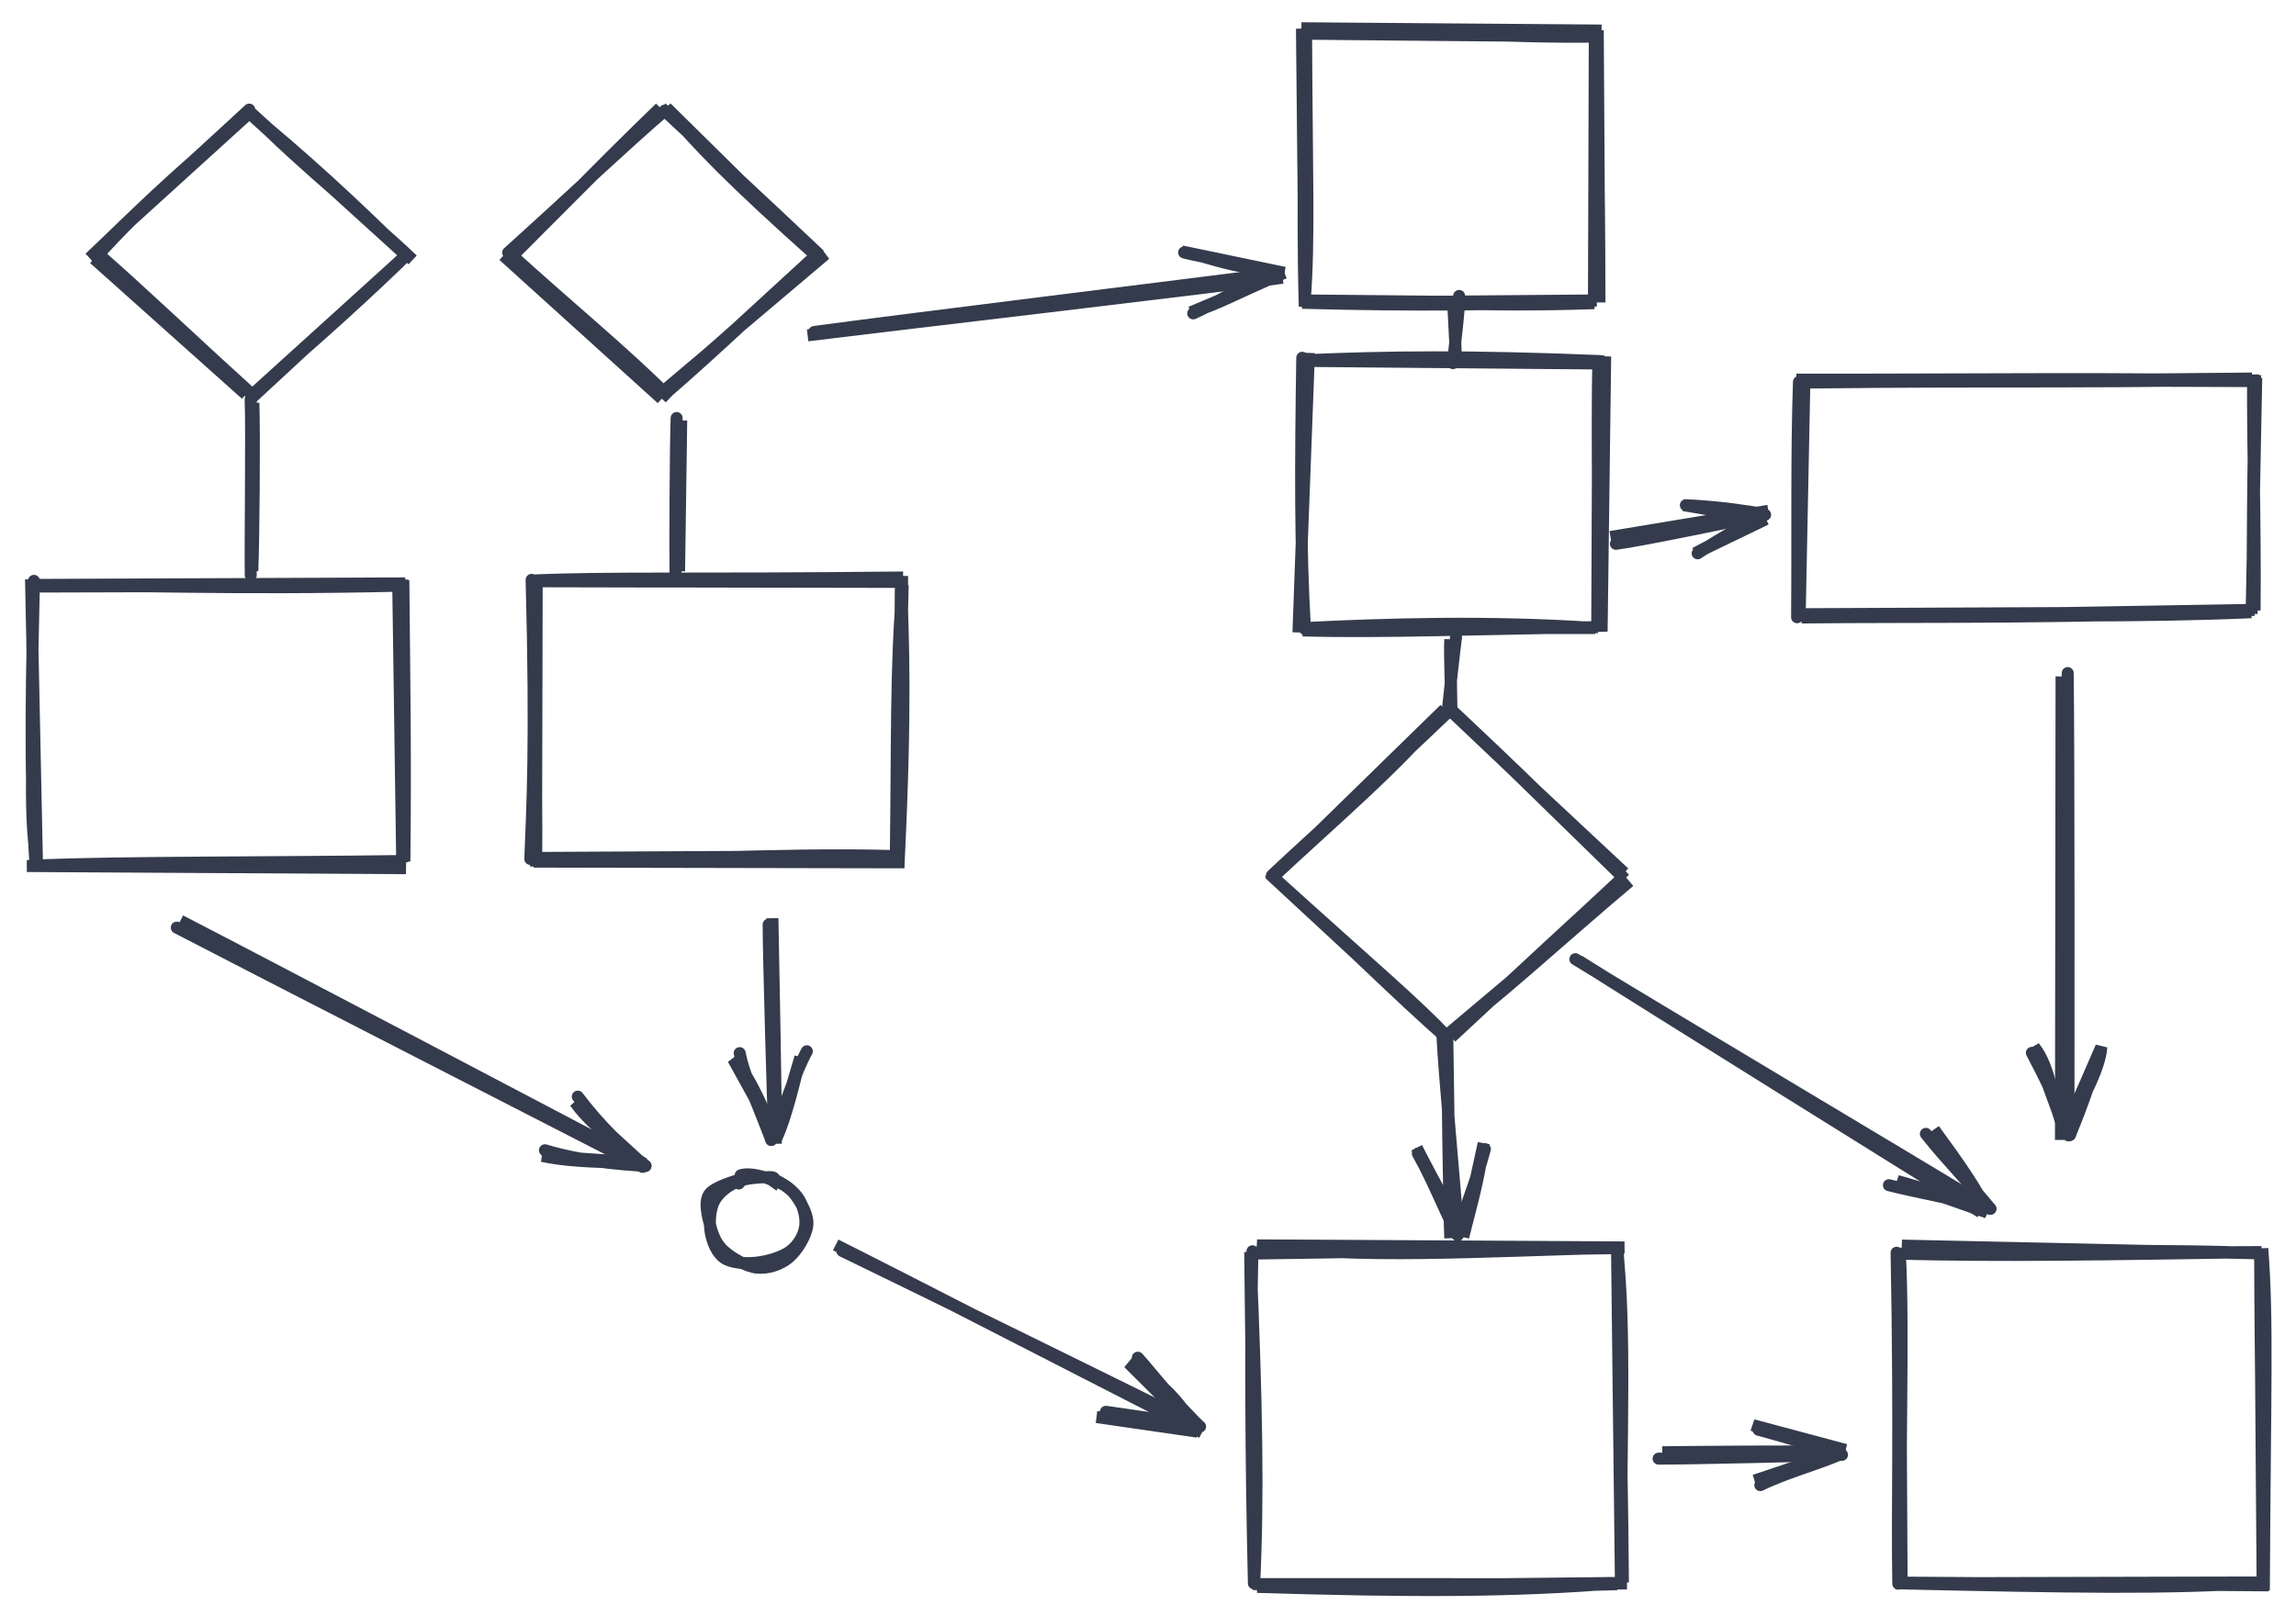
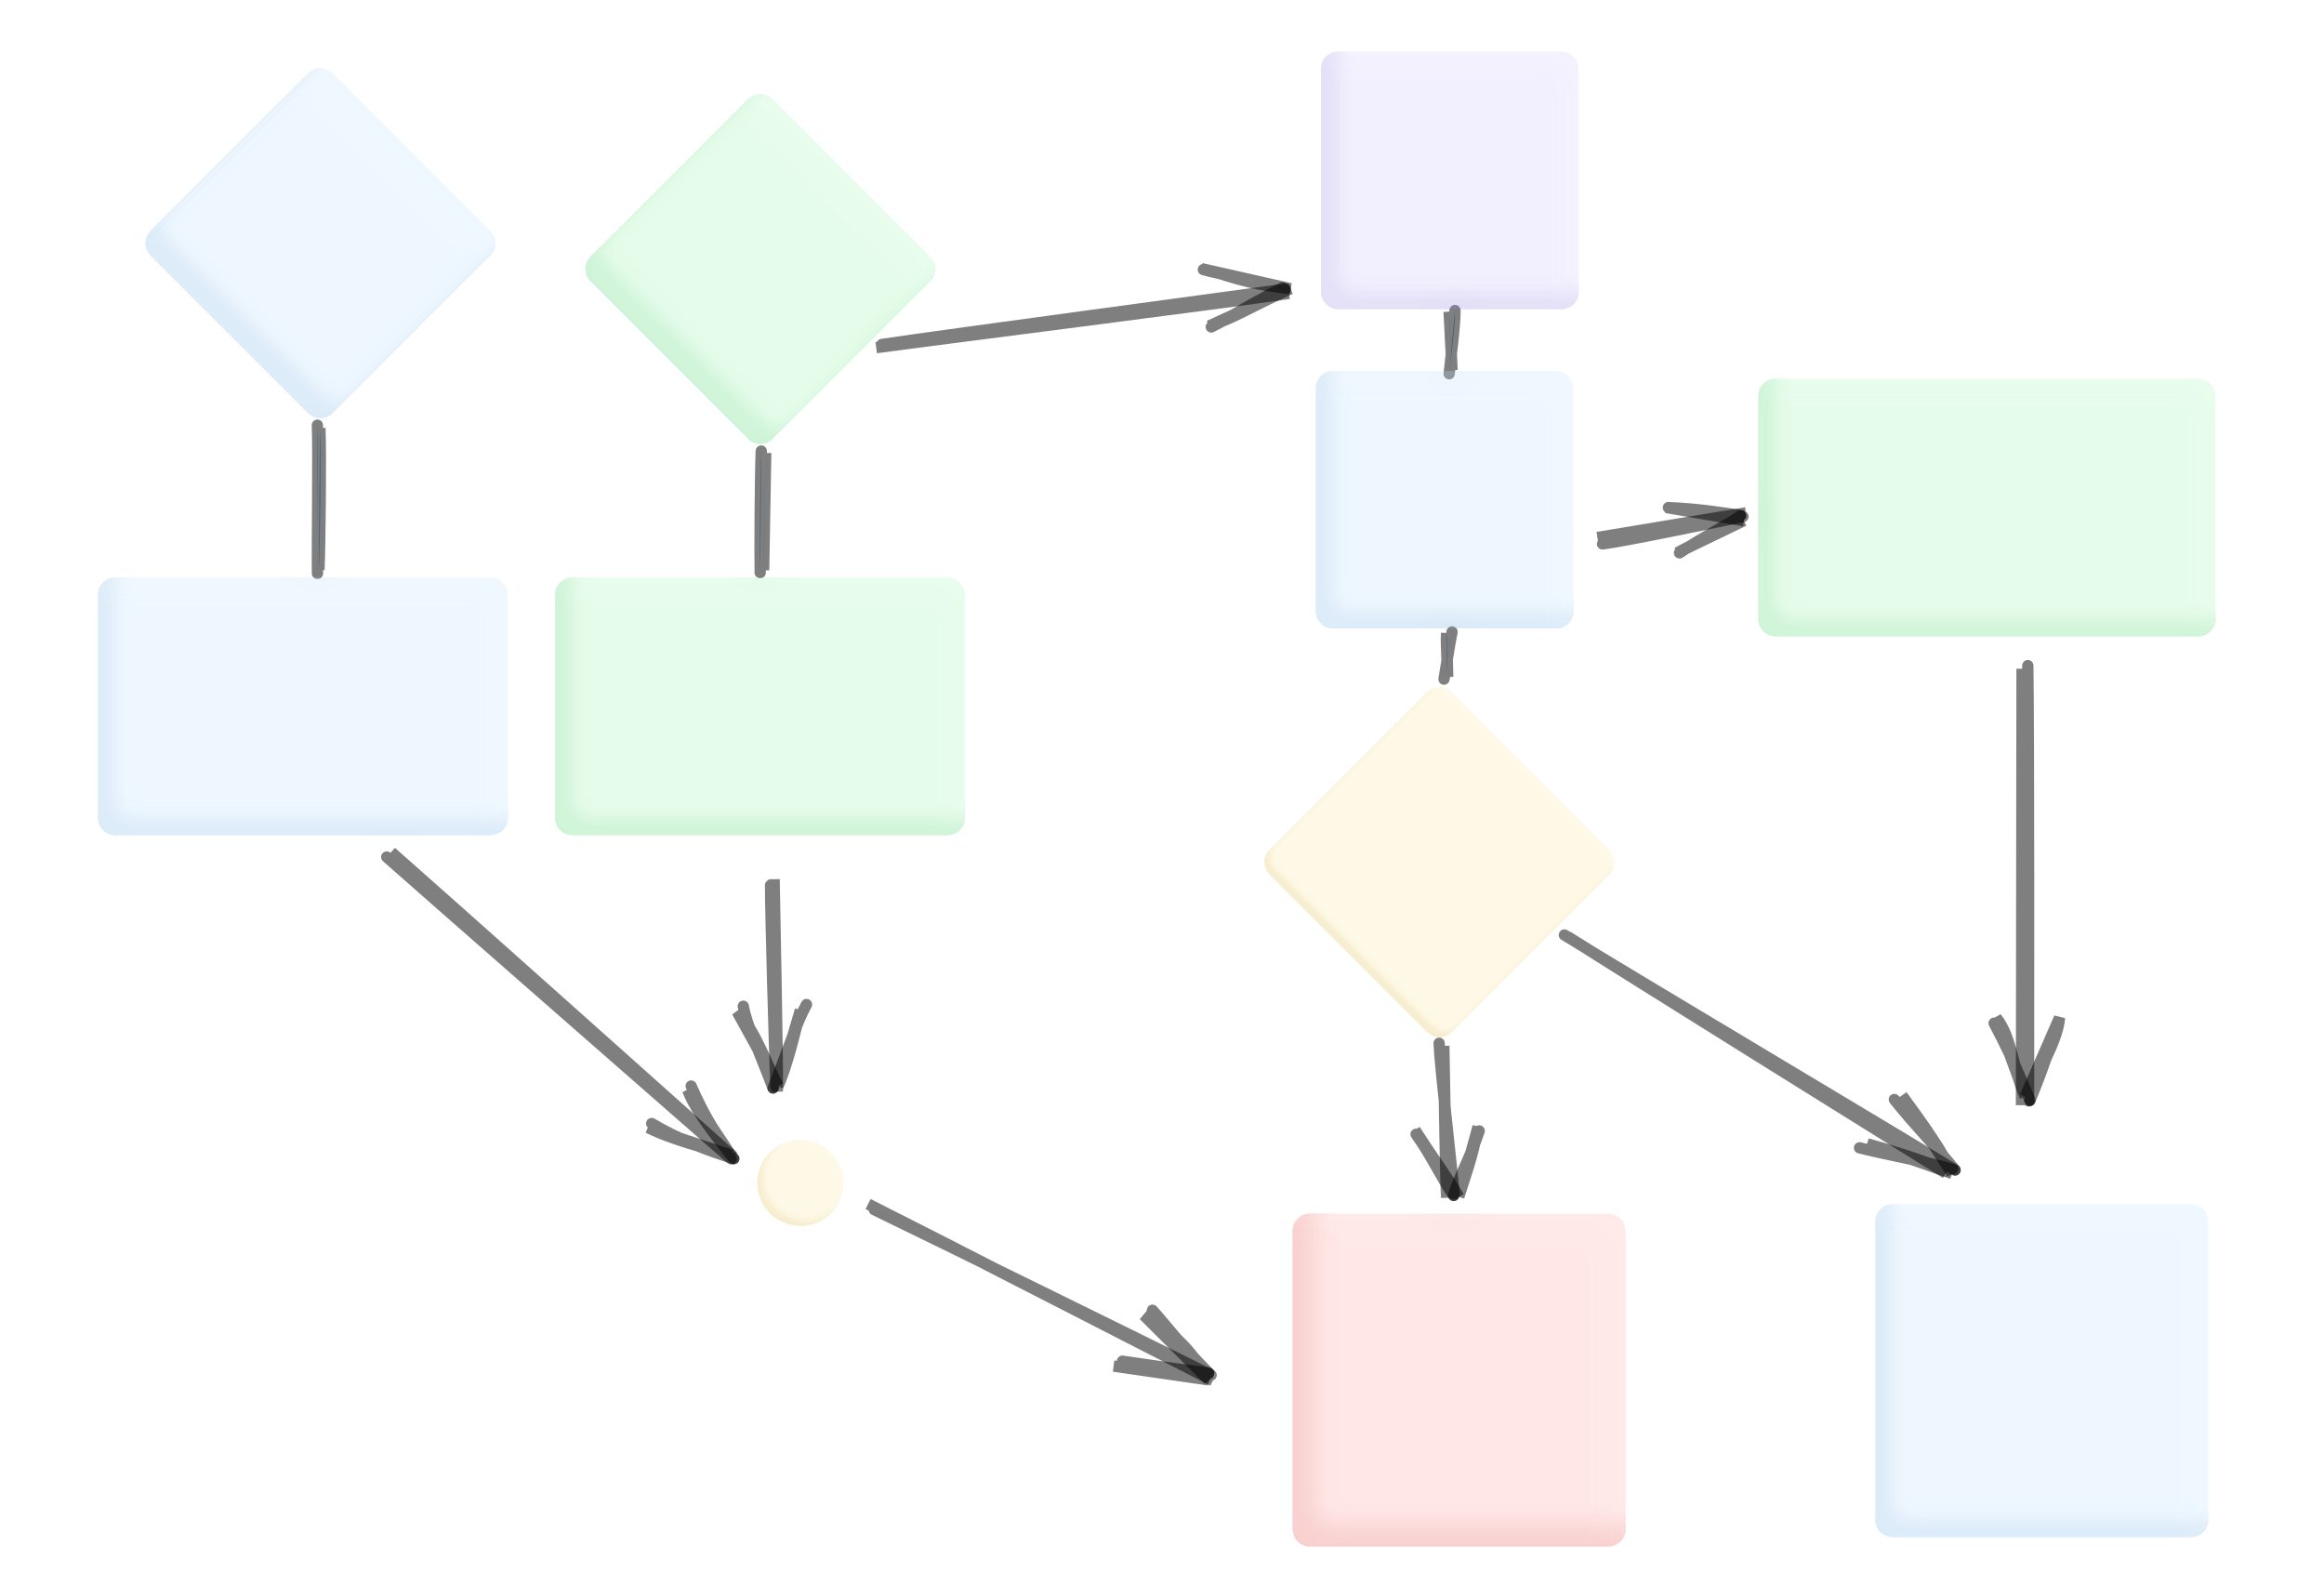
- <svg xmlns="http://www.w3.org/2000/svg" width="2511" height="1767" viewBox="0 0 2511 1767" fill="none">
-   <path d="M105.364 280.992C157.758 222.943 214.522 173.874 272.575 119.889M271.429 120.708C332.24 182.79 400.93 236.185 451.247 284.237L271.429 120.708ZM272.002 123.068C328.157 168.564 387.929 223.467 444.407 279.55L272.002 123.068ZM442.831 280.271C406.087 317.737 361.607 353.792 276.085 434.525L442.831 280.271ZM448.418 275.42C398.817 323.702 354.802 363.495 275.727 431.902L448.418 275.42ZM268.958 431.279C228.668 386.341 172.119 342.648 102.964 282.926L268.958 431.279ZM275.261 431.116C211.836 373.689 147.444 312.328 106.51 277.026L275.261 431.116ZM98.058 282.271C146.405 236.513 182.398 198.621 270.534 125.625L98.058 282.271Z" stroke="#343B4C" stroke-width="13.11" stroke-linecap="round" />
-   <path d="M555.737 276.37C620.953 217.6 685.489 156.633 727.175 120.904M728.715 117.758C762.165 157.813 799.124 196.425 895.891 282.664L728.715 117.758ZM723.415 117.954C779.283 169.055 832.287 218.419 896.249 278.796L723.415 117.954ZM902.588 278.14C859.648 305.608 823.083 347.466 723.021 430.034L902.588 278.14ZM894.817 277.157C839.127 329.143 783.617 382.112 727.211 430.984L894.817 277.157ZM732.547 435.245C681.549 384.046 623.568 337.469 554.269 274.109L732.547 435.245ZM723.701 436.098C690.18 403.32 654.116 372.246 550.616 279.517L723.701 436.098ZM560.859 279.386C601.65 239.364 641.152 196.064 722.054 118.02L560.859 279.386Z" stroke="#343B4C" stroke-width="13.11" stroke-linecap="round" />
-   <path d="M38.822 946.358C31.624 836.256 35.277 728.482 37.139 635.393M39.503 641.654C135.84 638.671 240.45 645.456 446.519 640.506L39.503 641.654ZM34.99 639.851C188.235 639.425 344.309 642.473 443.189 638.179L34.99 639.851ZM435.489 637.524C443.368 733.006 442.687 835.863 439.858 943.047L435.489 637.524ZM441.112 634.705C441.935 730.416 443.654 822.686 442.258 942.391L441.112 634.705ZM443.977 949.701C321.424 945.309 183.543 943.834 29.403 947.341L443.977 949.701ZM439.572 941.867C290.052 943.899 136.592 942.883 39.073 946.751L439.572 941.867ZM40.434 944.424C29.439 881.523 39.216 814.689 33.916 633.623L40.434 944.424Z" stroke="#343B4C" stroke-width="13.11" stroke-linecap="round" />
-   <path d="M579.967 939.571C582.187 881.03 586.162 815.998 581.399 634.31M587.595 635.851C736.757 636.408 885.775 635.916 993.108 636.572L587.595 635.851ZM580.898 635.097C666.778 631.294 753.123 634.179 987.7 631.721L580.898 635.097ZM987.234 639.981C979.391 730.054 981.504 811.114 979.57 946.291L987.234 639.981ZM985.264 631.557C987.771 700.685 991.138 772.01 982.793 943.636L985.264 631.557ZM980.179 936.49C843.552 932.491 701.767 944.226 586.342 938.49L980.179 936.49ZM989.204 943.308C890.36 938.49 799.143 941.44 583.62 942.521L989.204 943.308ZM586.198 947.864C588.24 837.37 581.005 745.231 586.95 639.718L586.198 947.864Z" stroke="#343B4C" stroke-width="13.11" stroke-linecap="round" />
-   <path d="M274.12 436.975C275.409 467.524 273.69 597.292 274.228 629.185M277.093 440.711C278.31 470.867 277.308 593.948 275.947 624.563L277.093 440.711Z" stroke="#343B4C" stroke-width="13.11" stroke-linecap="round" />
-   <path d="M739.989 457.277C738.879 486.417 738.306 600.32 738.771 628.28M745.003 459.932C744.573 488.318 742.675 596.354 742.675 624.904L745.003 459.932Z" stroke="#343B4C" stroke-width="13.11" stroke-linecap="round" />
-   <path d="M1371.31 1732.01C1368.02 1596.51 1367.59 1460.21 1369.7 1368.76M1374.82 1362.31C1488.64 1377.19 1606.46 1369.09 1776.58 1364.57L1374.82 1362.31ZM1375.18 1371.19C1504.79 1364.83 1632.64 1366.86 1771.99 1365.29L1375.18 1371.19ZM1768.41 1363.55C1778.4 1461.66 1772.46 1557.99 1772.78 1738.7L1768.41 1363.55ZM1769.45 1370.3C1768.59 1463.3 1773.75 1559.53 1774.89 1731.12L1769.45 1370.3ZM1770.95 1731.55C1657.5 1741.22 1539.99 1740.99 1374.93 1735.88L1770.95 1731.55ZM1768.73 1732.93C1647.79 1736.73 1520.26 1737.84 1370.27 1732.83L1768.73 1732.93ZM1371.56 1734.21C1376.18 1637.77 1374.57 1536.62 1367.27 1369.52L1371.56 1734.21Z" stroke="#343B4C" stroke-width="13.11" stroke-linecap="round" />
-   <path d="M1427.03 327.328C1432.04 261.149 1429 189.89 1428.39 35.702M1423.77 36.849C1539.8 31.146 1640.15 42.094 1753.29 39.93L1423.77 36.849ZM1423.3 30.916C1490.74 33.014 1557.82 33.801 1751.53 33.407L1423.3 30.916ZM1744.15 28.982C1748.09 151.933 1745.16 266.721 1743.22 329.36L1744.15 28.982ZM1747.38 33.08C1745.69 103.421 1749.17 170.583 1749.24 330.835L1747.38 33.08ZM1743.69 331.622C1622.5 336.047 1501.02 328.966 1432.94 328.737L1743.69 331.622ZM1746.12 328.671C1651 333.687 1545.96 334.539 1424.02 331.228L1746.12 328.671ZM1426.92 335.391C1423.56 216.177 1428.64 101.717 1423.88 31.375L1426.92 335.391Z" stroke="#343B4C" stroke-width="13.11" stroke-linecap="round" />
-   <path d="M1427.17 688.094C1421.87 597.528 1422.44 508.372 1424.2 391.355M1425.52 394.797C1520.79 391.847 1621.78 387.356 1750.49 397.648L1425.52 394.797ZM1427.24 394.076C1517.6 390.208 1605.38 389.06 1752.14 395.059L1427.24 394.076ZM1755.47 389.946C1747.91 492.475 1743.4 587.4 1751.6 690.815L1755.47 389.946ZM1748.06 388.765C1745.98 490.771 1749.35 583.926 1746.77 690.356L1748.06 388.765ZM1744.55 687.012C1627.33 679.08 1513.09 682.718 1424.77 687.143L1744.55 687.012ZM1747.45 686.062C1626.4 687.766 1508.86 692.027 1424.63 689.635L1747.45 686.062ZM1420.04 691.863C1422.77 621.063 1424.63 556.949 1431.51 386.045L1420.04 691.863Z" stroke="#343B4C" stroke-width="13.11" stroke-linecap="round" />
-   <path d="M1391.09 957.586C1441.12 910.419 1498.64 860.367 1585.45 777.143M1582.58 773.898C1659.69 846.436 1728.31 913.926 1776.19 954.734L1582.58 773.898ZM1586.88 776.095C1652.2 837.455 1716.56 899.34 1776.83 961.388L1586.88 776.095ZM1781.99 964.109C1707.11 1027.24 1632.29 1096.43 1580.9 1133.57L1781.99 964.109ZM1776.19 958.668C1723.4 1008.16 1668.43 1057.36 1587.1 1134.62L1776.19 958.668ZM1585.34 1138.32C1524.24 1084.9 1465.8 1024.98 1394.42 961.454L1585.34 1138.32ZM1584.59 1135.93C1547.52 1096.73 1508.27 1064.31 1388.22 955.718L1584.59 1135.93ZM1388.01 963.29C1456.45 898.914 1531.37 836.209 1579.93 775.865L1388.01 963.29Z" stroke="#343B4C" stroke-width="13.11" stroke-linecap="round" />
-   <path d="M1965.38 675.229C1966.1 584.237 1964.67 495.442 1967.43 417.758M1964.63 415.299C2149.25 415.562 2336.05 413.038 2472.71 416.906L1964.63 415.299ZM1969.18 418.512C2162.79 416.021 2365.13 419.069 2462.83 414.087L1969.18 418.512ZM2464.08 409.629C2463.44 488.231 2466.66 570.143 2465.73 667.821L2464.08 409.629ZM2467.52 413.431C2462.47 510.552 2464.91 611.345 2462.44 671.427L2467.52 413.431ZM2465.44 667.133C2286.31 676.966 2095.92 674.016 1970.22 675.458L2465.44 667.133ZM2462.11 669.722C2343.5 674.901 2219.69 673.459 1969.5 671.886L2462.11 669.722ZM1968.18 675.294C1965.03 602.953 1963.56 521.041 1973.48 410.055L1968.18 675.294Z" stroke="#343B4C" stroke-width="13.11" stroke-linecap="round" />
-   <path d="M2076.03 1732.39C2074.6 1648.61 2077.86 1569.91 2074.2 1370.33M2079.97 1362.56C2227.02 1370.78 2383.52 1366.19 2468.72 1370.98L2079.97 1362.56ZM2076.71 1371.41C2186.51 1374.19 2296.82 1372.39 2473.31 1369.64L2076.71 1371.41ZM2474.13 1365.7C2480.29 1446.7 2476.92 1518.61 2475.85 1739.6L2474.13 1365.7ZM2471.77 1368.36C2472.19 1503.47 2474.85 1634.15 2474.52 1736.39L2471.77 1368.36ZM2481.26 1734.23C2401.61 1733.08 2320.53 1732.95 2076.35 1731.21L2481.26 1734.23ZM2475.53 1731.05C2370.2 1738.32 2266.41 1736.19 2075.28 1732L2475.53 1731.05ZM2079.72 1738.52C2076.35 1596.92 2082.58 1460.56 2077.71 1369.87L2079.72 1738.52Z" stroke="#343B4C" stroke-width="13.11" stroke-linecap="round" />
-   <path d="M193.327 1014.71C278.813 1059.19 617.498 1232.62 702.734 1276.41M197.231 1007.21C282.788 1051.29 620.041 1228.75 704.811 1273.27L197.231 1007.21Z" stroke="#343B4C" stroke-width="13.11" stroke-linecap="round" />
-   <path d="M595.975 1258.25C633.973 1269.69 673.976 1273.56 705.921 1275.36M593.038 1264.48C613.666 1268.9 639.38 1271.46 701.445 1272.02L593.038 1264.48Z" stroke="#343B4C" stroke-width="13.11" stroke-linecap="round" />
-   <path d="M631.895 1199.58C656.498 1232.2 683.358 1257.53 705.921 1275.36M628.958 1205.78C641.493 1223.48 659.22 1239.11 701.444 1272.02L628.958 1205.78Z" stroke="#343B4C" stroke-width="13.11" stroke-linecap="round" />
-   <path d="M840.596 1011.47C840.739 1051.66 845.359 1205.88 846.791 1244.82M844.75 1004.42C845.323 1045.56 849.083 1209.84 848.475 1251.08L844.75 1004.42Z" stroke="#343B4C" stroke-width="13.11" stroke-linecap="round" />
-   <path d="M808.937 1151.99C813.27 1174.71 824.014 1195.91 843.496 1246.98M801.846 1158.42C822.689 1178.97 837.802 1223.55 849.334 1244.59L801.846 1158.42Z" stroke="#343B4C" stroke-width="13.11" stroke-linecap="round" />
-   <path d="M882.389 1149.99C870.105 1172.71 864.268 1194.37 843.496 1246.98M875.334 1156.42C870.249 1178.02 859.433 1223.32 849.334 1244.59L875.334 1156.42Z" stroke="#343B4C" stroke-width="13.11" stroke-linecap="round" />
-   <path d="M810.045 1285.64C821.29 1282.27 837.37 1287.97 847.434 1291.71C857.533 1295.41 864.552 1299.87 870.461 1308.03C876.371 1316.19 884.214 1329.34 882.889 1340.61C881.564 1351.89 871.715 1368.08 862.547 1375.75C853.379 1383.42 839.662 1387.85 827.88 1386.67C816.133 1385.52 800.411 1376.27 791.959 1368.77C783.471 1361.26 779.747 1351.99 776.989 1341.66C774.231 1331.3 769.791 1315.41 775.449 1306.72C781.143 1298.07 805.64 1291.67 811.047 1289.64C816.455 1287.64 807.932 1293.67 807.932 1294.66M840.701 1288.46C851.767 1291.08 865.197 1300.3 871.858 1309.11C878.484 1317.93 881.886 1331.5 880.597 1341.43C879.307 1351.4 873.076 1362.11 864.158 1368.77C855.277 1375.39 839.197 1379.98 827.235 1381.22C815.238 1382.47 800.554 1381.68 792.245 1376.21C783.937 1370.7 779.174 1358.67 777.311 1348.32C775.413 1337.96 776.165 1323.31 780.964 1314C785.763 1304.72 795.827 1297.02 806.069 1292.63C816.312 1288.2 835.651 1287.61 842.348 1287.61C849.081 1287.58 846.896 1291.54 846.467 1292.53L840.701 1288.46Z" stroke="#343B4C" stroke-width="13.11" stroke-linecap="round" />
-   <path d="M921.201 1368.4C988.136 1400.69 1247.14 1528.06 1312.46 1560.54M913.967 1361.81C980.973 1395.34 1247.78 1532.39 1314.54 1566.97L913.967 1361.81Z" stroke="#343B4C" stroke-width="13.11" stroke-linecap="round" />
-   <path d="M1209.46 1544.38C1232.02 1547.43 1251.11 1550.87 1309.56 1558.02M1199.29 1550.09C1233.13 1553.79 1262.39 1548.42 1309.67 1566.12L1199.29 1550.09Z" stroke="#343B4C" stroke-width="13.11" stroke-linecap="round" />
-   <path d="M1244.34 1485.19C1259.28 1501.54 1270.6 1518.19 1309.56 1558.02M1234.21 1490.89C1259.82 1508.49 1280.8 1517.11 1309.67 1566.11L1234.21 1490.89Z" stroke="#343B4C" stroke-width="13.11" stroke-linecap="round" />
-   <path d="M890.495 363.14C976.626 351.34 1313.27 309.778 1398.29 298.961M883.261 366.844C969.929 356.093 1315.99 315.645 1402.77 303.845L883.261 366.844Z" stroke="#343B4C" stroke-width="13.11" stroke-linecap="round" />
-   <path d="M1304.96 342.819C1325.48 333.772 1346.29 320.235 1394.85 297.355M1302.38 341.671C1334.72 331.903 1344.89 323.807 1404.63 298.404L1302.38 341.671Z" stroke="#343B4C" stroke-width="13.11" stroke-linecap="round" />
-   <path d="M1295 276.18C1317.71 282.212 1340.77 283.818 1394.85 297.355M1292.43 275.033C1327.49 282.408 1340.24 291.455 1404.63 298.404L1292.43 275.033Z" stroke="#343B4C" stroke-width="13.11" stroke-linecap="round" />
-   <path d="M1595.77 323.721C1596.38 337.225 1590.18 384.688 1589 397.242M1588.96 325.097C1589.82 336.439 1591.94 381.443 1592.4 393.046L1588.96 325.097Z" stroke="#343B4C" stroke-width="13.11" stroke-linecap="round" />
-   <path d="M1592.38 697.164C1590.34 711.554 1584.57 765.736 1583.03 780.092M1586.08 699.557C1585.11 713.192 1587.19 763.048 1587.33 776.257L1586.08 699.557Z" stroke="#343B4C" stroke-width="13.11" stroke-linecap="round" />
-   <path d="M1813.91 1595.6C1847.72 1595.7 1982.7 1592.49 2014.47 1591.44M1817.92 1588.62C1850.16 1588.26 1974.64 1587.11 2006.34 1588.19L1817.92 1588.62Z" stroke="#343B4C" stroke-width="13.11" stroke-linecap="round" />
-   <path d="M1925.15 1624.61C1952.72 1610.97 1990.33 1600.91 2012.17 1590.98M1918.92 1619.59C1939.65 1613.86 1973.64 1605.79 2018.41 1586.09L1918.92 1619.59Z" stroke="#343B4C" stroke-width="13.11" stroke-linecap="round" />
-   <path d="M1923.18 1564C1951.79 1571.71 1990.11 1582.95 2012.17 1590.98M1916.98 1558.96C1937.93 1567.61 1972.39 1573.9 2018.41 1586.1L1916.98 1558.96Z" stroke="#343B4C" stroke-width="13.11" stroke-linecap="round" />
-   <path d="M1577.34 1129.07C1578.49 1165.19 1592.39 1312 1594.64 1348.65M1582.82 1132.91C1582.79 1170.01 1584.58 1317.38 1586.05 1354.42L1582.82 1132.91Z" stroke="#343B4C" stroke-width="13.11" stroke-linecap="round" />
-   <path d="M1550.63 1261.85C1569.46 1295.48 1581.82 1329.44 1594.21 1351.14M1549.3 1255.59C1570.4 1297.12 1587.69 1325.67 1600.19 1353.27L1549.3 1255.59Z" stroke="#343B4C" stroke-width="13.11" stroke-linecap="round" />
-   <path d="M1623.94 1257C1614.52 1293.12 1598.62 1328.95 1594.21 1351.14M1622.61 1250.74C1616.81 1293.98 1607.21 1324.33 1600.19 1353.27L1622.61 1250.74Z" stroke="#343B4C" stroke-width="13.11" stroke-linecap="round" />
-   <path d="M1722.88 1049.24C1796.87 1094.99 2100.28 1275.34 2173.84 1320.54M1726.64 1051.1C1799.73 1097.75 2092.58 1280.09 2166.14 1325.95L1726.64 1051.1Z" stroke="#343B4C" stroke-width="13.11" stroke-linecap="round" />
-   <path d="M2065.79 1296.48C2101.89 1305.56 2141.07 1311.98 2176.77 1322.24M2074.74 1291.89C2115.17 1303 2156.57 1317.1 2173.23 1326.31L2074.74 1291.89Z" stroke="#343B4C" stroke-width="13.11" stroke-linecap="round" />
-   <path d="M2106.22 1240.33C2128.32 1268.46 2153.85 1293.86 2176.77 1322.24M2115.17 1235.71C2139.53 1268.95 2165.24 1304.91 2173.23 1326.31L2115.17 1235.71Z" stroke="#343B4C" stroke-width="13.11" stroke-linecap="round" />
-   <path d="M1767.22 594.889C1795.3 591.316 1903.24 568.601 1930.39 563.127M1761.28 587.416C1789.75 582.925 1905.28 563.586 1933.93 558.768L1761.28 587.416Z" stroke="#343B4C" stroke-width="13.11" stroke-linecap="round" />
-   <path d="M1856.61 605.28C1885.51 585.876 1916.67 570.634 1927.59 561.98M1854.07 605.215C1874.34 593.972 1892.46 586.531 1931.39 567.848L1854.07 605.215Z" stroke="#343B4C" stroke-width="13.11" stroke-linecap="round" />
-   <path d="M1843.72 552.671C1877.6 553.982 1913.88 559.587 1927.59 561.98M1841.18 552.572C1864.21 554.834 1885.59 560.767 1931.39 567.847L1841.18 552.572Z" stroke="#343B4C" stroke-width="13.11" stroke-linecap="round" />
-   <path d="M2261.32 736.24C2262.54 820.807 2262.25 1157.17 2262.18 1242M2254.59 739.944C2254.3 823.79 2254.26 1163.37 2253.94 1246.99L2254.59 739.944Z" stroke="#343B4C" stroke-width="13.11" stroke-linecap="round" />
-   <path d="M2222.14 1151.7C2235.25 1176.38 2248.03 1202.84 2263.79 1241.42M2224.61 1145.31C2243.16 1168.48 2243.63 1204.8 2258.2 1236.89L2224.61 1145.31Z" stroke="#343B4C" stroke-width="13.11" stroke-linecap="round" />
-   <path d="M2295.63 1151.73C2287.93 1176.38 2279.84 1202.83 2263.79 1241.41M2298.1 1145.34C2296.67 1168.19 2277.19 1204.47 2258.2 1236.89L2298.1 1145.34Z" stroke="#343B4C" stroke-width="13.11" stroke-linecap="round" />
+ <svg xmlns="http://www.w3.org/2000/svg" width="2700" height="1841" viewBox="0 0 2700 1841" fill="none">
+   <path d="M371.689 497.348C372.907 524.364 371.904 634.632 370.543 662.06L371.689 497.348ZM368.717 494C370.006 521.369 368.287 637.628 368.824 666.2Z" fill="#54ACFC" />
+   <path d="M368.717 494C370.006 521.369 368.287 637.628 368.824 666.2M371.689 497.348C372.907 524.364 371.904 634.632 370.543 662.06L371.689 497.348Z" stroke="black" stroke-opacity="0.5" stroke-width="13.11" stroke-linecap="round" />
+   <path d="M889.601 526.194C889.158 549.648 887.198 638.917 887.198 662.507L889.601 526.194ZM884.425 524C883.279 548.078 882.687 642.194 883.168 665.297Z" fill="#54ACFC" />
+   <path d="M884.425 524C883.279 548.078 882.687 642.194 883.168 665.297M889.601 526.194C889.158 549.648 887.198 638.917 887.198 662.507L889.601 526.194Z" stroke="black" stroke-opacity="0.5" stroke-width="13.11" stroke-linecap="round" />
+   <path d="M449.281 995.643C516.295 1054.98 782.434 1287.59 849.378 1346.26M454.525 989.912C521.693 1048.92 785.616 1284.76 851.975 1343.96L454.525 989.912Z" stroke="black" stroke-opacity="0.5" stroke-width="13.11" stroke-linecap="round" />
+   <path d="M757.129 1305.25C788.823 1324.25 824.062 1337.02 852.497 1346.08M753.051 1310.08C770.666 1318.81 793.301 1327.08 849.22 1342.07L753.051 1310.08Z" stroke="black" stroke-opacity="0.5" stroke-width="13.11" stroke-linecap="round" />
+   <path d="M803 1261.71C817.75 1296.33 836.205 1325.03 852.497 1346.08M798.929 1266.51C806.196 1285.11 818.625 1303.08 849.22 1342.07L798.929 1266.51Z" stroke="black" stroke-opacity="0.5" stroke-width="13.11" stroke-linecap="round" />
+   <path d="M895.193 1028.49C895.337 1068.67 899.956 1222.89 901.389 1261.83M899.348 1021.44C899.921 1062.58 903.681 1226.86 903.072 1268.09L899.348 1021.44Z" stroke="black" stroke-opacity="0.5" stroke-width="13.11" stroke-linecap="round" />
+   <path d="M863.534 1169.01C867.868 1191.72 878.612 1212.93 898.094 1264M856.443 1175.43C877.287 1195.99 892.4 1240.56 903.932 1261.61L856.443 1175.43Z" stroke="black" stroke-opacity="0.5" stroke-width="13.11" stroke-linecap="round" />
+   <path d="M936.987 1167.01C924.703 1189.72 918.865 1211.39 898.094 1264M929.932 1173.43C924.846 1195.03 914.031 1240.33 903.931 1261.61L929.932 1173.43Z" stroke="black" stroke-opacity="0.5" stroke-width="13.11" stroke-linecap="round" />
+   <path d="M1015.8 1405.42C1082.73 1437.7 1341.73 1565.08 1407.06 1597.56M1008.56 1398.83C1075.57 1432.36 1342.38 1569.4 1409.13 1603.98L1008.56 1398.83Z" stroke="black" stroke-opacity="0.5" stroke-width="13.11" stroke-linecap="round" />
+   <path d="M1304.06 1581.4C1326.62 1584.45 1345.71 1587.89 1404.16 1595.04M1293.89 1587.1C1327.73 1590.81 1356.99 1585.43 1404.27 1603.13L1293.89 1587.1Z" stroke="black" stroke-opacity="0.5" stroke-width="13.11" stroke-linecap="round" />
+   <path d="M1338.94 1522.2C1353.88 1538.56 1365.19 1555.21 1404.16 1595.04M1328.81 1527.91C1354.41 1545.51 1375.4 1554.13 1404.27 1603.13L1328.81 1527.91Z" stroke="black" stroke-opacity="0.5" stroke-width="13.11" stroke-linecap="round" />
+   <path d="M1024.68 400.156C1104.18 388.356 1414.9 346.793 1493.38 335.977M1018 403.86C1098 393.109 1417.41 352.661 1497.51 340.86L1018 403.86Z" stroke="black" stroke-opacity="0.5" stroke-width="13.11" stroke-linecap="round" />
+   <path d="M1407.23 379.834C1426.17 370.787 1445.38 357.25 1490.2 334.371M1404.85 378.687C1434.7 368.919 1444.09 360.823 1499.23 335.42L1404.85 378.687Z" stroke="black" stroke-opacity="0.5" stroke-width="13.11" stroke-linecap="round" />
+   <path d="M1398.04 313.196C1419 319.227 1440.29 320.833 1490.2 334.371M1395.66 312.049C1428.03 319.424 1439.79 328.471 1499.23 335.42L1395.66 312.049Z" stroke="black" stroke-opacity="0.5" stroke-width="13.11" stroke-linecap="round" />
+   <path d="M1683.56 362.114C1684.42 373.455 1686.53 418.459 1687 430.063L1683.56 362.114ZM1690.37 360.737C1690.97 374.242 1684.78 421.704 1683.6 434.258Z" fill="#54ACFC" />
+   <path d="M1690.37 360.737C1690.97 374.242 1684.78 421.704 1683.6 434.258M1683.56 362.114C1684.42 373.455 1686.53 418.459 1687 430.063L1683.56 362.114Z" stroke="black" stroke-opacity="0.5" stroke-width="13.11" stroke-linecap="round" />
+   <path d="M1680.67 735.762C1679.71 744.776 1681.78 777.733 1681.93 786.465L1680.67 735.762ZM1686.98 734.181C1684.93 743.693 1679.17 779.51 1677.63 789Z" fill="#54ACFC" />
+   <path d="M1686.98 734.181C1684.93 743.693 1679.17 779.51 1677.63 789M1680.67 735.762C1679.71 744.776 1681.78 777.733 1681.93 786.465L1680.67 735.762Z" stroke="black" stroke-opacity="0.5" stroke-width="13.11" stroke-linecap="round" />
+   <path d="M1671.94 1212C1673.09 1240.76 1686.98 1357.66 1689.24 1386.84M1677.42 1215.05C1677.38 1244.6 1679.18 1361.94 1680.64 1391.44L1677.42 1215.05Z" stroke="black" stroke-opacity="0.5" stroke-width="13.11" stroke-linecap="round" />
+   <path d="M1645.22 1317.73C1664.06 1344.51 1676.42 1371.55 1688.81 1388.83M1643.9 1312.74C1664.99 1345.81 1682.29 1368.55 1694.79 1390.52L1643.9 1312.74Z" stroke="black" stroke-opacity="0.5" stroke-width="13.11" stroke-linecap="round" />
+   <path d="M1718.53 1313.87C1709.11 1342.63 1693.21 1371.16 1688.81 1388.83M1717.21 1308.88C1711.41 1343.31 1701.81 1367.48 1694.79 1390.52L1717.21 1308.88Z" stroke="black" stroke-opacity="0.5" stroke-width="13.11" stroke-linecap="round" />
+   <path d="M1817.47 1086.25C1891.46 1132.01 2194.87 1312.36 2268.43 1357.56M1821.23 1088.12C1894.33 1134.76 2187.17 1317.11 2260.73 1362.96L1821.23 1088.12Z" stroke="black" stroke-opacity="0.5" stroke-width="13.11" stroke-linecap="round" />
+   <path d="M2160.39 1333.5C2196.49 1342.58 2235.67 1349 2271.37 1359.26M2169.34 1328.91C2209.77 1340.02 2251.17 1354.11 2267.83 1363.33L2169.34 1328.91Z" stroke="black" stroke-opacity="0.5" stroke-width="13.11" stroke-linecap="round" />
+   <path d="M2200.82 1277.35C2222.92 1305.47 2248.45 1330.88 2271.37 1359.26M2209.77 1272.73C2234.12 1305.96 2259.84 1341.92 2267.82 1363.33L2209.77 1272.73Z" stroke="black" stroke-opacity="0.5" stroke-width="13.11" stroke-linecap="round" />
+   <path d="M1861.82 631.906C1889.9 628.333 1997.84 605.618 2024.98 600.144M1855.88 624.433C1884.35 619.942 1999.88 600.603 2028.53 595.785L1855.88 624.433Z" stroke="black" stroke-opacity="0.5" stroke-width="13.11" stroke-linecap="round" />
+   <path d="M1951.21 642.298C1980.11 622.894 2011.27 607.652 2022.19 598.999M1948.67 642.233C1968.94 630.99 1987.06 623.549 2025.99 604.866L1948.67 642.233Z" stroke="black" stroke-opacity="0.5" stroke-width="13.11" stroke-linecap="round" />
+   <path d="M1938.32 589.688C1972.2 590.999 2008.48 596.604 2022.19 598.997M1935.78 589.59C1958.8 591.852 1980.18 597.784 2025.99 604.864L1935.78 589.59Z" stroke="black" stroke-opacity="0.5" stroke-width="13.11" stroke-linecap="round" />
+   <path d="M2355.92 773.258C2357.13 857.825 2356.85 1194.19 2356.78 1279.02M2349.18 776.962C2348.9 860.808 2348.86 1200.39 2348.54 1284L2349.18 776.962Z" stroke="black" stroke-opacity="0.5" stroke-width="13.11" stroke-linecap="round" />
+   <path d="M2316.74 1188.72C2329.84 1213.4 2342.63 1239.85 2358.39 1278.43M2319.21 1182.33C2337.76 1205.5 2338.22 1241.82 2352.8 1273.91L2319.21 1182.33Z" stroke="black" stroke-opacity="0.5" stroke-width="13.11" stroke-linecap="round" />
+   <path d="M2390.23 1188.75C2382.53 1213.4 2374.43 1239.85 2358.39 1278.43M2392.7 1182.36C2391.26 1205.21 2371.78 1241.49 2352.8 1273.91L2392.7 1182.36Z" stroke="black" stroke-opacity="0.5" stroke-width="13.11" stroke-linecap="round" />
+   <g filter="url(#filter0_bii_313_3842)">
+     <rect x="1828" y="431" width="299" height="299" rx="20" transform="rotate(90 1828 431)" fill="#54ACFC" fill-opacity="0.1" />
+   </g>
+   <g filter="url(#filter1_bii_313_3842)">
+     <rect x="2574" y="440" width="299" height="531" rx="20" transform="rotate(90 2574 440)" fill="#00E532" fill-opacity="0.1" />
+   </g>
+   <g filter="url(#filter2_bii_313_3842)">
+     <rect x="590" y="671" width="299" height="476" rx="20" transform="rotate(90 590 671)" fill="#54ACFC" fill-opacity="0.1" />
+   </g>
+   <g filter="url(#filter3_bii_313_3842)">
+     <rect x="1121" y="671" width="299" height="476" rx="20" transform="rotate(90 1121 671)" fill="#00E532" fill-opacity="0.1" />
+   </g>
+   <g filter="url(#filter4_bii_313_3842)">
+     <rect x="2565.5" y="1399" width="386.5" height="386.5" rx="20" transform="rotate(90 2565.5 1399)" fill="#54ACFC" fill-opacity="0.1" />
+   </g>
+   <g filter="url(#filter5_bii_313_3842)">
+     <rect x="372.426" y="71.007" width="299" height="299" rx="20" transform="rotate(45 372.426 71.0068)" fill="#54ACFC" fill-opacity="0.1" />
+   </g>
+   <g filter="url(#filter6_bii_313_3842)">
+     <rect x="883.426" y="101" width="299" height="299" rx="20" transform="rotate(45 883.426 101)" fill="#00E532" fill-opacity="0.1" />
+   </g>
+   <g filter="url(#filter7_bii_313_3842)">
+     <rect x="1834" y="60" width="299" height="299" rx="20" transform="rotate(90 1834 60)" fill="#7B67F8" fill-opacity="0.1" />
+   </g>
+   <g filter="url(#filter8_bii_313_3842)">
+     <circle cx="930" cy="1374" r="50" fill="#F0B600" fill-opacity="0.1" />
+   </g>
+   <g filter="url(#filter9_bii_313_3842)">
+     <rect x="1888.5" y="1410" width="386.5" height="386.5" rx="20" transform="rotate(90 1888.5 1410)" fill="#FF0F00" fill-opacity="0.1" />
+   </g>
+   <g filter="url(#filter10_bii_313_3842)">
+     <rect x="1672.43" y="790" width="299" height="299" rx="20" transform="rotate(45 1672.43 790)" fill="#F0B600" fill-opacity="0.1" />
+   </g>
+   <defs>
+     <filter id="filter0_bii_313_3842" x="1489.13" y="391.133" width="378.733" height="378.733" filterUnits="userSpaceOnUse" color-interpolation-filters="sRGB">
+       <feFlood flood-opacity="0" result="BackgroundImageFix" />
+       <feGaussianBlur in="BackgroundImage" stdDeviation="19.933" />
+       <feComposite in2="SourceAlpha" operator="in" result="effect1_backgroundBlur_313_3842" />
+       <feBlend mode="normal" in="SourceGraphic" in2="effect1_backgroundBlur_313_3842" result="shape" />
+       <feColorMatrix in="SourceAlpha" type="matrix" values="0 0 0 0 0 0 0 0 0 0 0 0 0 0 0 0 0 0 127 0" result="hardAlpha" />
+       <feOffset dx="-19.933" dy="19.933" />
+       <feGaussianBlur stdDeviation="9.967" />
+       <feComposite in2="hardAlpha" operator="arithmetic" k2="-1" k3="1" />
+       <feColorMatrix type="matrix" values="0 0 0 0 1 0 0 0 0 1 0 0 0 0 1 0 0 0 0.1 0" />
+       <feBlend mode="normal" in2="shape" result="effect2_innerShadow_313_3842" />
+       <feColorMatrix in="SourceAlpha" type="matrix" values="0 0 0 0 0 0 0 0 0 0 0 0 0 0 0 0 0 0 127 0" result="hardAlpha" />
+       <feOffset dx="19.933" dy="-19.933" />
+       <feGaussianBlur stdDeviation="9.967" />
+       <feComposite in2="hardAlpha" operator="arithmetic" k2="-1" k3="1" />
+       <feColorMatrix type="matrix" values="0 0 0 0 0.25 0 0 0 0 0.511 0 0 0 0 0.752 0 0 0 0.1 0" />
+       <feBlend mode="normal" in2="effect2_innerShadow_313_3842" result="effect3_innerShadow_313_3842" />
+     </filter>
+     <filter id="filter1_bii_313_3842" x="2003.13" y="400.133" width="610.733" height="378.733" filterUnits="userSpaceOnUse" color-interpolation-filters="sRGB">
+       <feFlood flood-opacity="0" result="BackgroundImageFix" />
+       <feGaussianBlur in="BackgroundImage" stdDeviation="19.933" />
+       <feComposite in2="SourceAlpha" operator="in" result="effect1_backgroundBlur_313_3842" />
+       <feBlend mode="normal" in="SourceGraphic" in2="effect1_backgroundBlur_313_3842" result="shape" />
+       <feColorMatrix in="SourceAlpha" type="matrix" values="0 0 0 0 0 0 0 0 0 0 0 0 0 0 0 0 0 0 127 0" result="hardAlpha" />
+       <feOffset dx="-19.933" dy="19.933" />
+       <feGaussianBlur stdDeviation="9.967" />
+       <feComposite in2="hardAlpha" operator="arithmetic" k2="-1" k3="1" />
+       <feColorMatrix type="matrix" values="0 0 0 0 1 0 0 0 0 1 0 0 0 0 1 0 0 0 0.1 0" />
+       <feBlend mode="normal" in2="shape" result="effect2_innerShadow_313_3842" />
+       <feColorMatrix in="SourceAlpha" type="matrix" values="0 0 0 0 0 0 0 0 0 0 0 0 0 0 0 0 0 0 127 0" result="hardAlpha" />
+       <feOffset dx="19.933" dy="-19.933" />
+       <feGaussianBlur stdDeviation="9.967" />
+       <feComposite in2="hardAlpha" operator="arithmetic" k2="-1" k3="1" />
+       <feColorMatrix type="matrix" values="0 0 0 0 0 0 0 0 0 0.683 0 0 0 0 0.149 0 0 0 0.1 0" />
+       <feBlend mode="normal" in2="effect2_innerShadow_313_3842" result="effect3_innerShadow_313_3842" />
+     </filter>
+     <filter id="filter2_bii_313_3842" x="74.133" y="631.133" width="555.733" height="378.733" filterUnits="userSpaceOnUse" color-interpolation-filters="sRGB">
+       <feFlood flood-opacity="0" result="BackgroundImageFix" />
+       <feGaussianBlur in="BackgroundImage" stdDeviation="19.933" />
+       <feComposite in2="SourceAlpha" operator="in" result="effect1_backgroundBlur_313_3842" />
+       <feBlend mode="normal" in="SourceGraphic" in2="effect1_backgroundBlur_313_3842" result="shape" />
+       <feColorMatrix in="SourceAlpha" type="matrix" values="0 0 0 0 0 0 0 0 0 0 0 0 0 0 0 0 0 0 127 0" result="hardAlpha" />
+       <feOffset dx="-19.933" dy="19.933" />
+       <feGaussianBlur stdDeviation="9.967" />
+       <feComposite in2="hardAlpha" operator="arithmetic" k2="-1" k3="1" />
+       <feColorMatrix type="matrix" values="0 0 0 0 1 0 0 0 0 1 0 0 0 0 1 0 0 0 0.1 0" />
+       <feBlend mode="normal" in2="shape" result="effect2_innerShadow_313_3842" />
+       <feColorMatrix in="SourceAlpha" type="matrix" values="0 0 0 0 0 0 0 0 0 0 0 0 0 0 0 0 0 0 127 0" result="hardAlpha" />
+       <feOffset dx="19.933" dy="-19.933" />
+       <feGaussianBlur stdDeviation="9.967" />
+       <feComposite in2="hardAlpha" operator="arithmetic" k2="-1" k3="1" />
+       <feColorMatrix type="matrix" values="0 0 0 0 0.25 0 0 0 0 0.511 0 0 0 0 0.752 0 0 0 0.1 0" />
+       <feBlend mode="normal" in2="effect2_innerShadow_313_3842" result="effect3_innerShadow_313_3842" />
+     </filter>
+     <filter id="filter3_bii_313_3842" x="605.133" y="631.133" width="555.733" height="378.733" filterUnits="userSpaceOnUse" color-interpolation-filters="sRGB">
+       <feFlood flood-opacity="0" result="BackgroundImageFix" />
+       <feGaussianBlur in="BackgroundImage" stdDeviation="19.933" />
+       <feComposite in2="SourceAlpha" operator="in" result="effect1_backgroundBlur_313_3842" />
+       <feBlend mode="normal" in="SourceGraphic" in2="effect1_backgroundBlur_313_3842" result="shape" />
+       <feColorMatrix in="SourceAlpha" type="matrix" values="0 0 0 0 0 0 0 0 0 0 0 0 0 0 0 0 0 0 127 0" result="hardAlpha" />
+       <feOffset dx="-19.933" dy="19.933" />
+       <feGaussianBlur stdDeviation="9.967" />
+       <feComposite in2="hardAlpha" operator="arithmetic" k2="-1" k3="1" />
+       <feColorMatrix type="matrix" values="0 0 0 0 1 0 0 0 0 1 0 0 0 0 1 0 0 0 0.1 0" />
+       <feBlend mode="normal" in2="shape" result="effect2_innerShadow_313_3842" />
+       <feColorMatrix in="SourceAlpha" type="matrix" values="0 0 0 0 0 0 0 0 0 0 0 0 0 0 0 0 0 0 127 0" result="hardAlpha" />
+       <feOffset dx="19.933" dy="-19.933" />
+       <feGaussianBlur stdDeviation="9.967" />
+       <feComposite in2="hardAlpha" operator="arithmetic" k2="-1" k3="1" />
+       <feColorMatrix type="matrix" values="0 0 0 0 0 0 0 0 0 0.683 0 0 0 0 0.149 0 0 0 0.1 0" />
+       <feBlend mode="normal" in2="effect2_innerShadow_313_3842" result="effect3_innerShadow_313_3842" />
+     </filter>
+     <filter id="filter4_bii_313_3842" x="2139.13" y="1359.13" width="466.233" height="466.233" filterUnits="userSpaceOnUse" color-interpolation-filters="sRGB">
+       <feFlood flood-opacity="0" result="BackgroundImageFix" />
+       <feGaussianBlur in="BackgroundImage" stdDeviation="19.933" />
+       <feComposite in2="SourceAlpha" operator="in" result="effect1_backgroundBlur_313_3842" />
+       <feBlend mode="normal" in="SourceGraphic" in2="effect1_backgroundBlur_313_3842" result="shape" />
+       <feColorMatrix in="SourceAlpha" type="matrix" values="0 0 0 0 0 0 0 0 0 0 0 0 0 0 0 0 0 0 127 0" result="hardAlpha" />
+       <feOffset dx="-19.933" dy="19.933" />
+       <feGaussianBlur stdDeviation="9.967" />
+       <feComposite in2="hardAlpha" operator="arithmetic" k2="-1" k3="1" />
+       <feColorMatrix type="matrix" values="0 0 0 0 1 0 0 0 0 1 0 0 0 0 1 0 0 0 0.1 0" />
+       <feBlend mode="normal" in2="shape" result="effect2_innerShadow_313_3842" />
+       <feColorMatrix in="SourceAlpha" type="matrix" values="0 0 0 0 0 0 0 0 0 0 0 0 0 0 0 0 0 0 127 0" result="hardAlpha" />
+       <feOffset dx="19.933" dy="-19.933" />
+       <feGaussianBlur stdDeviation="9.967" />
+       <feComposite in2="hardAlpha" operator="arithmetic" k2="-1" k3="1" />
+       <feColorMatrix type="matrix" values="0 0 0 0 0.25 0 0 0 0 0.511 0 0 0 0 0.752 0 0 0 0.1 0" />
+       <feBlend mode="normal" in2="effect2_innerShadow_313_3842" result="effect3_innerShadow_313_3842" />
+     </filter>
+     <filter id="filter5_bii_313_3842" x="129.418" y="39.424" width="486.015" height="486.015" filterUnits="userSpaceOnUse" color-interpolation-filters="sRGB">
+       <feFlood flood-opacity="0" result="BackgroundImageFix" />
+       <feGaussianBlur in="BackgroundImage" stdDeviation="19.933" />
+       <feComposite in2="SourceAlpha" operator="in" result="effect1_backgroundBlur_313_3842" />
+       <feBlend mode="normal" in="SourceGraphic" in2="effect1_backgroundBlur_313_3842" result="shape" />
+       <feColorMatrix in="SourceAlpha" type="matrix" values="0 0 0 0 0 0 0 0 0 0 0 0 0 0 0 0 0 0 127 0" result="hardAlpha" />
+       <feOffset dx="-19.933" dy="19.933" />
+       <feGaussianBlur stdDeviation="9.967" />
+       <feComposite in2="hardAlpha" operator="arithmetic" k2="-1" k3="1" />
+       <feColorMatrix type="matrix" values="0 0 0 0 1 0 0 0 0 1 0 0 0 0 1 0 0 0 0.1 0" />
+       <feBlend mode="normal" in2="shape" result="effect2_innerShadow_313_3842" />
+       <feColorMatrix in="SourceAlpha" type="matrix" values="0 0 0 0 0 0 0 0 0 0 0 0 0 0 0 0 0 0 127 0" result="hardAlpha" />
+       <feOffset dx="19.933" dy="-19.933" />
+       <feGaussianBlur stdDeviation="9.967" />
+       <feComposite in2="hardAlpha" operator="arithmetic" k2="-1" k3="1" />
+       <feColorMatrix type="matrix" values="0 0 0 0 0.25 0 0 0 0 0.511 0 0 0 0 0.752 0 0 0 0.1 0" />
+       <feBlend mode="normal" in2="effect2_innerShadow_313_3842" result="effect3_innerShadow_313_3842" />
+     </filter>
+     <filter id="filter6_bii_313_3842" x="640.418" y="69.418" width="486.015" height="486.015" filterUnits="userSpaceOnUse" color-interpolation-filters="sRGB">
+       <feFlood flood-opacity="0" result="BackgroundImageFix" />
+       <feGaussianBlur in="BackgroundImage" stdDeviation="19.933" />
+       <feComposite in2="SourceAlpha" operator="in" result="effect1_backgroundBlur_313_3842" />
+       <feBlend mode="normal" in="SourceGraphic" in2="effect1_backgroundBlur_313_3842" result="shape" />
+       <feColorMatrix in="SourceAlpha" type="matrix" values="0 0 0 0 0 0 0 0 0 0 0 0 0 0 0 0 0 0 127 0" result="hardAlpha" />
+       <feOffset dx="-19.933" dy="19.933" />
+       <feGaussianBlur stdDeviation="9.967" />
+       <feComposite in2="hardAlpha" operator="arithmetic" k2="-1" k3="1" />
+       <feColorMatrix type="matrix" values="0 0 0 0 1 0 0 0 0 1 0 0 0 0 1 0 0 0 0.1 0" />
+       <feBlend mode="normal" in2="shape" result="effect2_innerShadow_313_3842" />
+       <feColorMatrix in="SourceAlpha" type="matrix" values="0 0 0 0 0 0 0 0 0 0 0 0 0 0 0 0 0 0 127 0" result="hardAlpha" />
+       <feOffset dx="19.933" dy="-19.933" />
+       <feGaussianBlur stdDeviation="9.967" />
+       <feComposite in2="hardAlpha" operator="arithmetic" k2="-1" k3="1" />
+       <feColorMatrix type="matrix" values="0 0 0 0 0 0 0 0 0 0.683 0 0 0 0 0.149 0 0 0 0.1 0" />
+       <feBlend mode="normal" in2="effect2_innerShadow_313_3842" result="effect3_innerShadow_313_3842" />
+     </filter>
+     <filter id="filter7_bii_313_3842" x="1495.13" y="20.133" width="378.733" height="378.733" filterUnits="userSpaceOnUse" color-interpolation-filters="sRGB">
+       <feFlood flood-opacity="0" result="BackgroundImageFix" />
+       <feGaussianBlur in="BackgroundImage" stdDeviation="19.933" />
+       <feComposite in2="SourceAlpha" operator="in" result="effect1_backgroundBlur_313_3842" />
+       <feBlend mode="normal" in="SourceGraphic" in2="effect1_backgroundBlur_313_3842" result="shape" />
+       <feColorMatrix in="SourceAlpha" type="matrix" values="0 0 0 0 0 0 0 0 0 0 0 0 0 0 0 0 0 0 127 0" result="hardAlpha" />
+       <feOffset dx="-19.933" dy="19.933" />
+       <feGaussianBlur stdDeviation="9.967" />
+       <feComposite in2="hardAlpha" operator="arithmetic" k2="-1" k3="1" />
+       <feColorMatrix type="matrix" values="0 0 0 0 1 0 0 0 0 1 0 0 0 0 1 0 0 0 0.1 0" />
+       <feBlend mode="normal" in2="shape" result="effect2_innerShadow_313_3842" />
+       <feColorMatrix in="SourceAlpha" type="matrix" values="0 0 0 0 0 0 0 0 0 0 0 0 0 0 0 0 0 0 127 0" result="hardAlpha" />
+       <feOffset dx="19.933" dy="-19.933" />
+       <feGaussianBlur stdDeviation="9.967" />
+       <feComposite in2="hardAlpha" operator="arithmetic" k2="-1" k3="1" />
+       <feColorMatrix type="matrix" values="0 0 0 0 0.367 0 0 0 0 0.307 0 0 0 0 0.739 0 0 0 0.1 0" />
+       <feBlend mode="normal" in2="effect2_innerShadow_313_3842" result="effect3_innerShadow_313_3842" />
+     </filter>
+     <filter id="filter8_bii_313_3842" x="866.667" y="1310.67" width="126.667" height="126.667" filterUnits="userSpaceOnUse" color-interpolation-filters="sRGB">
+       <feFlood flood-opacity="0" result="BackgroundImageFix" />
+       <feGaussianBlur in="BackgroundImage" stdDeviation="6.667" />
+       <feComposite in2="SourceAlpha" operator="in" result="effect1_backgroundBlur_313_3842" />
+       <feBlend mode="normal" in="SourceGraphic" in2="effect1_backgroundBlur_313_3842" result="shape" />
+       <feColorMatrix in="SourceAlpha" type="matrix" values="0 0 0 0 0 0 0 0 0 0 0 0 0 0 0 0 0 0 127 0" result="hardAlpha" />
+       <feOffset dx="-6.667" dy="6.667" />
+       <feGaussianBlur stdDeviation="3.333" />
+       <feComposite in2="hardAlpha" operator="arithmetic" k2="-1" k3="1" />
+       <feColorMatrix type="matrix" values="0 0 0 0 1 0 0 0 0 1 0 0 0 0 1 0 0 0 0.1 0" />
+       <feBlend mode="normal" in2="shape" result="effect2_innerShadow_313_3842" />
+       <feColorMatrix in="SourceAlpha" type="matrix" values="0 0 0 0 0 0 0 0 0 0 0 0 0 0 0 0 0 0 127 0" result="hardAlpha" />
+       <feOffset dx="6.667" dy="-6.667" />
+       <feGaussianBlur stdDeviation="3.333" />
+       <feComposite in2="hardAlpha" operator="arithmetic" k2="-1" k3="1" />
+       <feColorMatrix type="matrix" values="0 0 0 0 0.715 0 0 0 0 0.542 0 0 0 0 0 0 0 0 0.1 0" />
+       <feBlend mode="normal" in2="effect2_innerShadow_313_3842" result="effect3_innerShadow_313_3842" />
+     </filter>
+     <filter id="filter9_bii_313_3842" x="1450.47" y="1358.47" width="489.567" height="489.567" filterUnits="userSpaceOnUse" color-interpolation-filters="sRGB">
+       <feFlood flood-opacity="0" result="BackgroundImageFix" />
+       <feGaussianBlur in="BackgroundImage" stdDeviation="25.767" />
+       <feComposite in2="SourceAlpha" operator="in" result="effect1_backgroundBlur_313_3842" />
+       <feBlend mode="normal" in="SourceGraphic" in2="effect1_backgroundBlur_313_3842" result="shape" />
+       <feColorMatrix in="SourceAlpha" type="matrix" values="0 0 0 0 0 0 0 0 0 0 0 0 0 0 0 0 0 0 127 0" result="hardAlpha" />
+       <feOffset dx="-25.767" dy="25.767" />
+       <feGaussianBlur stdDeviation="12.883" />
+       <feComposite in2="hardAlpha" operator="arithmetic" k2="-1" k3="1" />
+       <feColorMatrix type="matrix" values="0 0 0 0 1 0 0 0 0 1 0 0 0 0 1 0 0 0 0.1 0" />
+       <feBlend mode="normal" in2="shape" result="effect2_innerShadow_313_3842" />
+       <feColorMatrix in="SourceAlpha" type="matrix" values="0 0 0 0 0 0 0 0 0 0 0 0 0 0 0 0 0 0 127 0" result="hardAlpha" />
+       <feOffset dx="25.767" dy="-25.767" />
+       <feGaussianBlur stdDeviation="12.883" />
+       <feComposite in2="hardAlpha" operator="arithmetic" k2="-1" k3="1" />
+       <feColorMatrix type="matrix" values="0 0 0 0 0.76 0 0 0 0 0.046 0 0 0 0 0 0 0 0 0.1 0" />
+       <feBlend mode="normal" in2="effect2_innerShadow_313_3842" result="effect3_innerShadow_313_3842" />
+     </filter>
+     <filter id="filter10_bii_313_3842" x="1455.95" y="784.951" width="432.948" height="432.948" filterUnits="userSpaceOnUse" color-interpolation-filters="sRGB">
+       <feFlood flood-opacity="0" result="BackgroundImageFix" />
+       <feGaussianBlur in="BackgroundImage" stdDeviation="6.667" />
+       <feComposite in2="SourceAlpha" operator="in" result="effect1_backgroundBlur_313_3842" />
+       <feBlend mode="normal" in="SourceGraphic" in2="effect1_backgroundBlur_313_3842" result="shape" />
+       <feColorMatrix in="SourceAlpha" type="matrix" values="0 0 0 0 0 0 0 0 0 0 0 0 0 0 0 0 0 0 127 0" result="hardAlpha" />
+       <feOffset dx="-6.667" dy="6.667" />
+       <feGaussianBlur stdDeviation="3.333" />
+       <feComposite in2="hardAlpha" operator="arithmetic" k2="-1" k3="1" />
+       <feColorMatrix type="matrix" values="0 0 0 0 1 0 0 0 0 1 0 0 0 0 1 0 0 0 0.1 0" />
+       <feBlend mode="normal" in2="shape" result="effect2_innerShadow_313_3842" />
+       <feColorMatrix in="SourceAlpha" type="matrix" values="0 0 0 0 0 0 0 0 0 0 0 0 0 0 0 0 0 0 127 0" result="hardAlpha" />
+       <feOffset dx="6.667" dy="-6.667" />
+       <feGaussianBlur stdDeviation="3.333" />
+       <feComposite in2="hardAlpha" operator="arithmetic" k2="-1" k3="1" />
+       <feColorMatrix type="matrix" values="0 0 0 0 0.715 0 0 0 0 0.542 0 0 0 0 0 0 0 0 0.1 0" />
+       <feBlend mode="normal" in2="effect2_innerShadow_313_3842" result="effect3_innerShadow_313_3842" />
+     </filter>
+   </defs>
</svg>
